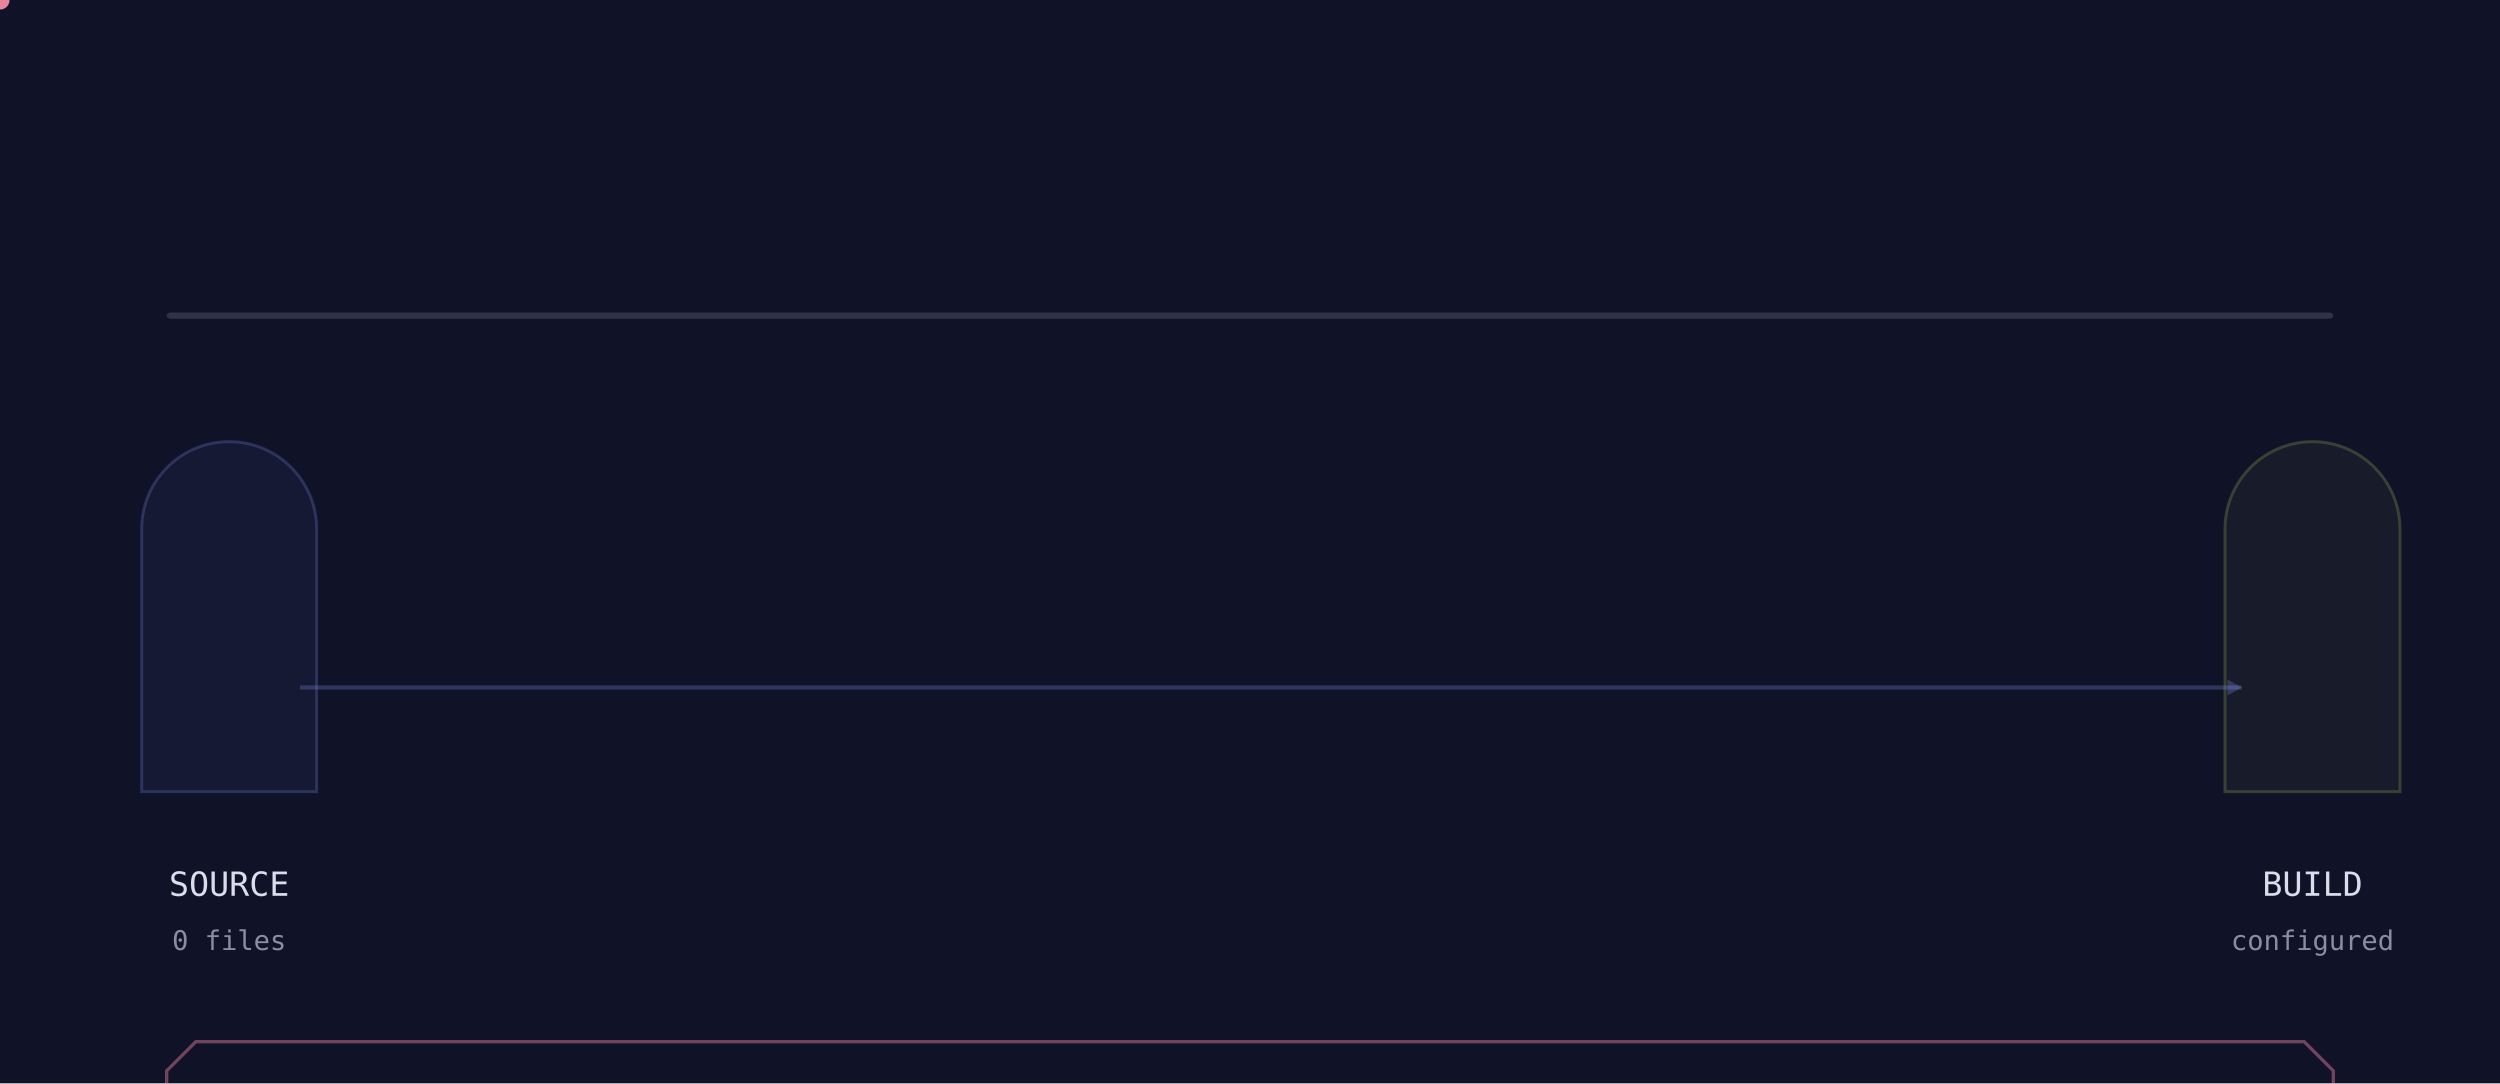
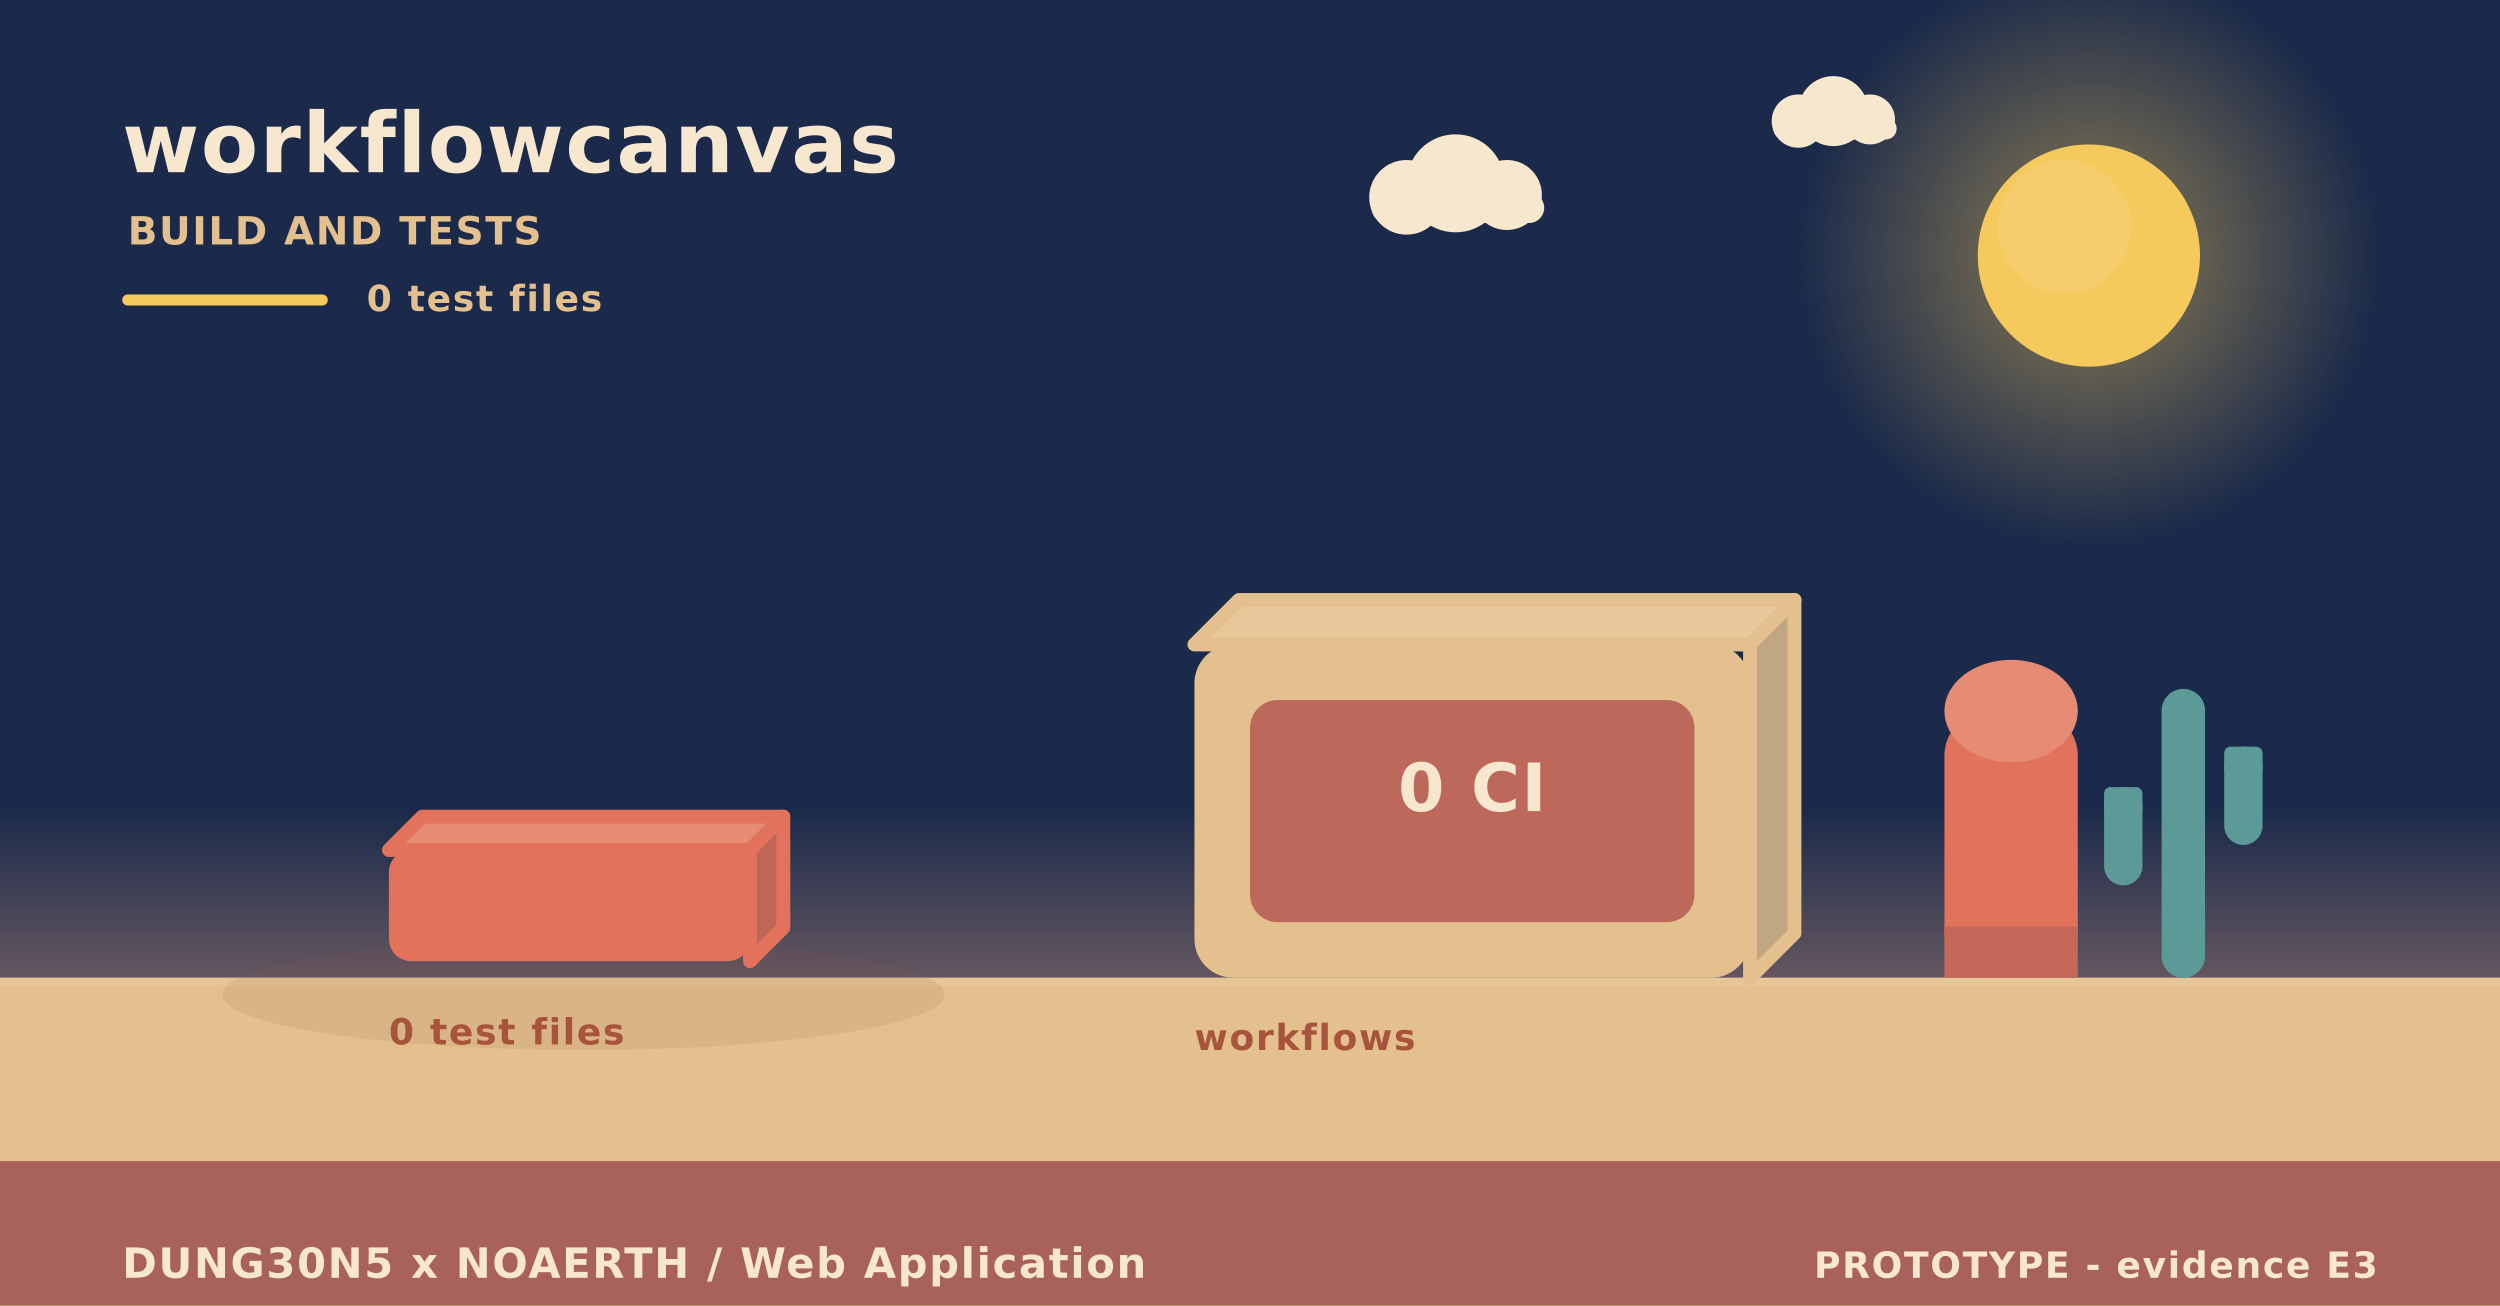
- <svg xmlns="http://www.w3.org/2000/svg" viewBox="0 0 1200 520" width="1200" height="520" role="img" aria-label="workflowcanvas build evidence">
-   <rect width="1200" height="520" fill="#101228" />
-   <defs>
-     <linearGradient id="gb" x1="0" y1="0" x2="1" y2="1">
-       <stop offset="0%" stop-color="#8093f1" />
-       <stop offset="100%" stop-color="#a7c957" />
-     </linearGradient>
-   </defs>
-   <rect x="80.00" y="150.00" width="1040.00" height="3.00" rx="2.00" fill="rgba(242,242,255,0.140)" opacity="1.00" />
-   <path d="M68.00,380.00 L68.00,254.00 A42.00,42.00 0 0 1 152.00,254.00 L152.00,380.00 Z" fill="rgba(128,147,241,0.100)" opacity="0.55" stroke="rgba(128,147,241,0.450)" stroke-width="1.4" />
-   <polygon points="-192.26,189.00 -136.83,221.00 -136.83,157.00 -192.26,125.00" fill="#945363" opacity="0.95" />
-   <polygon points="-247.68,221.00 -192.26,253.00 -192.26,189.00 -247.68,157.00" fill="#829d44" opacity="0.95" />
-   <polygon points="-192.26,125.00 -136.83,157.00 -192.26,189.00 -247.68,157.00" fill="#8093f1" opacity="0.95" />
-   <text x="110" y="430" font-family="ui-monospace,Menlo,monospace" font-size="16" fill="rgba(242,242,255,0.900)" text-anchor="middle">SOURCE</text>
-   <text x="110" y="456" font-family="ui-monospace,Menlo,monospace" font-size="13" fill="rgba(242,242,255,0.550)" text-anchor="middle">0 files</text>
-   <path d="M1068.00,380.00 L1068.00,254.00 A42.00,42.00 0 0 1 1152.00,254.00 L1152.00,380.00 Z" fill="rgba(167,201,87,0.100)" opacity="0.55" stroke="rgba(167,201,87,0.450)" stroke-width="1.4" />
-   <polygon points="673.77,689.00 729.19,721.00 729.19,657.00 673.77,625.00" fill="#945363" opacity="0.95" />
-   <polygon points="618.34,721.00 673.77,753.00 673.77,689.00 618.34,657.00" fill="#829d44" opacity="0.95" />
-   <polygon points="673.77,625.00 729.19,657.00 673.77,689.00 618.34,657.00" fill="#a7c957" opacity="0.95" />
-   <text x="1110" y="430" font-family="ui-monospace,Menlo,monospace" font-size="16" fill="rgba(242,242,255,0.900)" text-anchor="middle">BUILD</text>
-   <text x="1110" y="456" font-family="ui-monospace,Menlo,monospace" font-size="13" fill="rgba(242,242,255,0.550)" text-anchor="middle">configured</text>
-   <line x1="144.00" y1="330.00" x2="1076.00" y2="330.00" stroke="rgba(128,147,241,0.500)" stroke-width="2.00" opacity="0.55" />
-   <polygon points="1076.00,330.00 1069.20,326.20 1069.20,333.80" fill="rgba(128,147,241,0.500)" opacity="0.55" />
-   <g opacity="0.9">
-     <circle cx="0.00" cy="0.00" r="4.60" fill="#ff8fab" opacity="1.00" />
-     <animateTransform attributeName="transform" type="translate" values="144.00,330.00 1076.00,330.00" dur="5.533s" begin="0.0s" repeatCount="indefinite" />
-     <animateTransform attributeName="transform" type="translate" values="1076.00,330.00 144.00,330.00" dur="5.533s" begin="2.767s" repeatCount="indefinite" />
+ <svg xmlns="http://www.w3.org/2000/svg" width="900" height="470" viewBox="0 0 900 470" role="img" aria-label="workflowcanvas - how it is verified">
+   <linearGradient id="skyb" x1="0" y1="0" x2="0" y2="1">
+     <stop offset="0" stop-color="#1b2a4a" />
+     <stop offset="0.62" stop-color="#1b2a4a" />
+     <stop offset="1" stop-color="#f3ad8a" />
+   </linearGradient>
+   <rect width="900" height="470" fill="url(#skyb)" />
+   <radialGradient id="sunb">
+     <stop offset="0.35" stop-color="#f5c95c" stop-opacity="0.34" />
+     <stop offset="1" stop-color="#f5c95c" stop-opacity="0" />
+   </radialGradient>
+   <circle cx="752" cy="92" r="104" fill="url(#sunb)" />
+   <circle cx="752" cy="92" r="40" fill="#f5c95c" />
+   <circle cx="743.2" cy="81.6" r="24" fill="#f5d27e" opacity="0.5" />
+   <g>
+     <circle cx="524" cy="66" r="17.64" fill="#f6e7ce" />
+     <circle cx="506.36" cy="71.04" r="13.44" fill="#f6e7ce" />
+     <circle cx="542.48" cy="70.2" r="12.6" fill="#f6e7ce" />
+     <rect x="493.76" y="69.36" width="62.16" height="10.92" rx="5.46" fill="#f6e7ce" />
+     <animateTransform attributeName="transform" type="translate" values="0 0;24 0;0 0" dur="36s" begin="0s" repeatCount="indefinite" />
  </g>
-   <path d="M94.00,500.00 H1106.00 L1120.00,514.00 V546.00 L1106.00,560.00 H94.00 L80.00,546.00 V514.00 Z" fill="none" stroke="rgba(255,143,171,0.500)" stroke-width="1.60" opacity="0.80" />
-   <text x="600" y="536" font-family="ui-monospace,Menlo,monospace" font-size="16" fill="rgba(255,143,171,0.950)" text-anchor="middle">no test suite present in this repository — shown as measured, not implied</text>
+   <g>
+     <circle cx="660" cy="40" r="12.6" fill="#f6e7ce" />
+     <circle cx="647.4" cy="43.6" r="9.6" fill="#f6e7ce" />
+     <circle cx="673.2" cy="43" r="9" fill="#f6e7ce" />
+     <rect x="638.4" y="42.4" width="44.4" height="7.8" rx="3.9" fill="#f6e7ce" />
+     <animateTransform attributeName="transform" type="translate" values="0 0;-18 0;0 0" dur="46s" begin="3s" repeatCount="indefinite" />
+   </g>
+   <rect x="0" y="352" width="900" height="118" fill="#e3c08d" />
+   <rect x="0" y="352" width="900" height="3" fill="#e6c596" />
+   <text x="44" y="62" font-family="Verdana,DejaVu Sans,sans-serif" font-size="30" font-weight="700" letter-spacing="0.6" fill="#f6e7ce" text-anchor="start">workflowcanvas</text>
+   <text x="46" y="88" font-family="Verdana,DejaVu Sans,sans-serif" font-size="14" font-weight="700" letter-spacing="0.6" fill="#e3c08d" text-anchor="start">BUILD AND TESTS</text>
+   <rect x="44" y="106" width="74" height="4" rx="2" fill="#f5c95c" />
+   <text x="132" y="112" font-family="Verdana,DejaVu Sans,sans-serif" font-size="13" font-weight="700" letter-spacing="0.6" fill="#e3c08d" text-anchor="start">0 test files</text>
+   <ellipse cx="210" cy="358" rx="130" ry="20" fill="rgba(138,90,68,0.11)" />
+   <g>
+     <path d="M140,306 L270,306 L282,294 L152,294 Z" fill="#e68c74" stroke="#e2725b" stroke-width="5" stroke-linejoin="round" />
+     <path d="M270,306 L282,294 L282,334 L270,346 Z" fill="#c06658" stroke="#e2725b" stroke-width="5" stroke-linejoin="round" />
+     <rect x="140" y="306" width="130" height="40" rx="8" fill="#e2725b" />
+     <animateTransform attributeName="transform" type="translate" values="0 10;0 0" dur="0.8s" begin="0.5s" fill="freeze" />
+   </g>
+   <text x="140" y="376" font-family="Verdana,DejaVu Sans,sans-serif" font-size="13" font-weight="700" letter-spacing="0.6" fill="#a8543c" text-anchor="start">0 test files</text>
+   <path d="M430,232 L630,232 L646,216 L446,216 Z" fill="#e7c99b" stroke="#e3c08d" stroke-width="5" stroke-linejoin="round" />
+   <path d="M630,232 L646,216 L646,336 L630,352 Z" fill="#c1a682" stroke="#e3c08d" stroke-width="5" stroke-linejoin="round" />
+   <rect x="430" y="232" width="200" height="120" rx="14" fill="#e3c08d" />
+   <rect x="450" y="252" width="160" height="80" rx="10" fill="#ba6458" opacity="0.94" />
+   <text x="530" y="292" font-family="Verdana,DejaVu Sans,sans-serif" font-size="24" font-weight="700" letter-spacing="0.6" fill="#f6e7ce" text-anchor="middle">0 CI</text>
+   <text x="430" y="378" font-family="Verdana,DejaVu Sans,sans-serif" font-size="13" font-weight="700" letter-spacing="0.6" fill="#a8543c" text-anchor="start">workflows</text>
+   <rect x="700" y="256" width="48" height="96" rx="16" fill="#e2725b" />
+   <ellipse cx="724" cy="256" rx="24" ry="18.46" fill="#e68c74" />
+   <rect x="700" y="333.54" width="48" height="18.46" fill="#c66859" />
+   <rect x="778.18" y="248" width="15.64" height="104" rx="7.82" fill="#5b9a97" />
+   <rect x="757.48" y="283.36" width="13.8" height="35.36" rx="6.9" fill="#5b9a97" />
+   <rect x="757.48" y="283.36" width="13.8" height="10.4" rx="2.3" fill="#5b9a97" />
+   <rect x="800.72" y="268.8" width="13.8" height="35.36" rx="6.9" fill="#5b9a97" />
+   <rect x="800.72" y="268.8" width="13.8" height="10.4" rx="2.3" fill="#5b9a97" />
+   <rect x="0" y="418" width="900" height="52" rx="0" fill="#a65c56" opacity="0.94" />
+   <text x="44" y="460" font-family="Verdana,DejaVu Sans,sans-serif" font-size="15" font-weight="700" letter-spacing="0.6" fill="#f6e7ce" text-anchor="start">DUNG30N5 x NOAERTH  /  Web Application</text>
+   <text x="856" y="460" font-family="Verdana,DejaVu Sans,sans-serif" font-size="13" font-weight="700" letter-spacing="0.6" fill="#f6e7ce" text-anchor="end">PROTOTYPE  -  evidence E3</text>
</svg>
